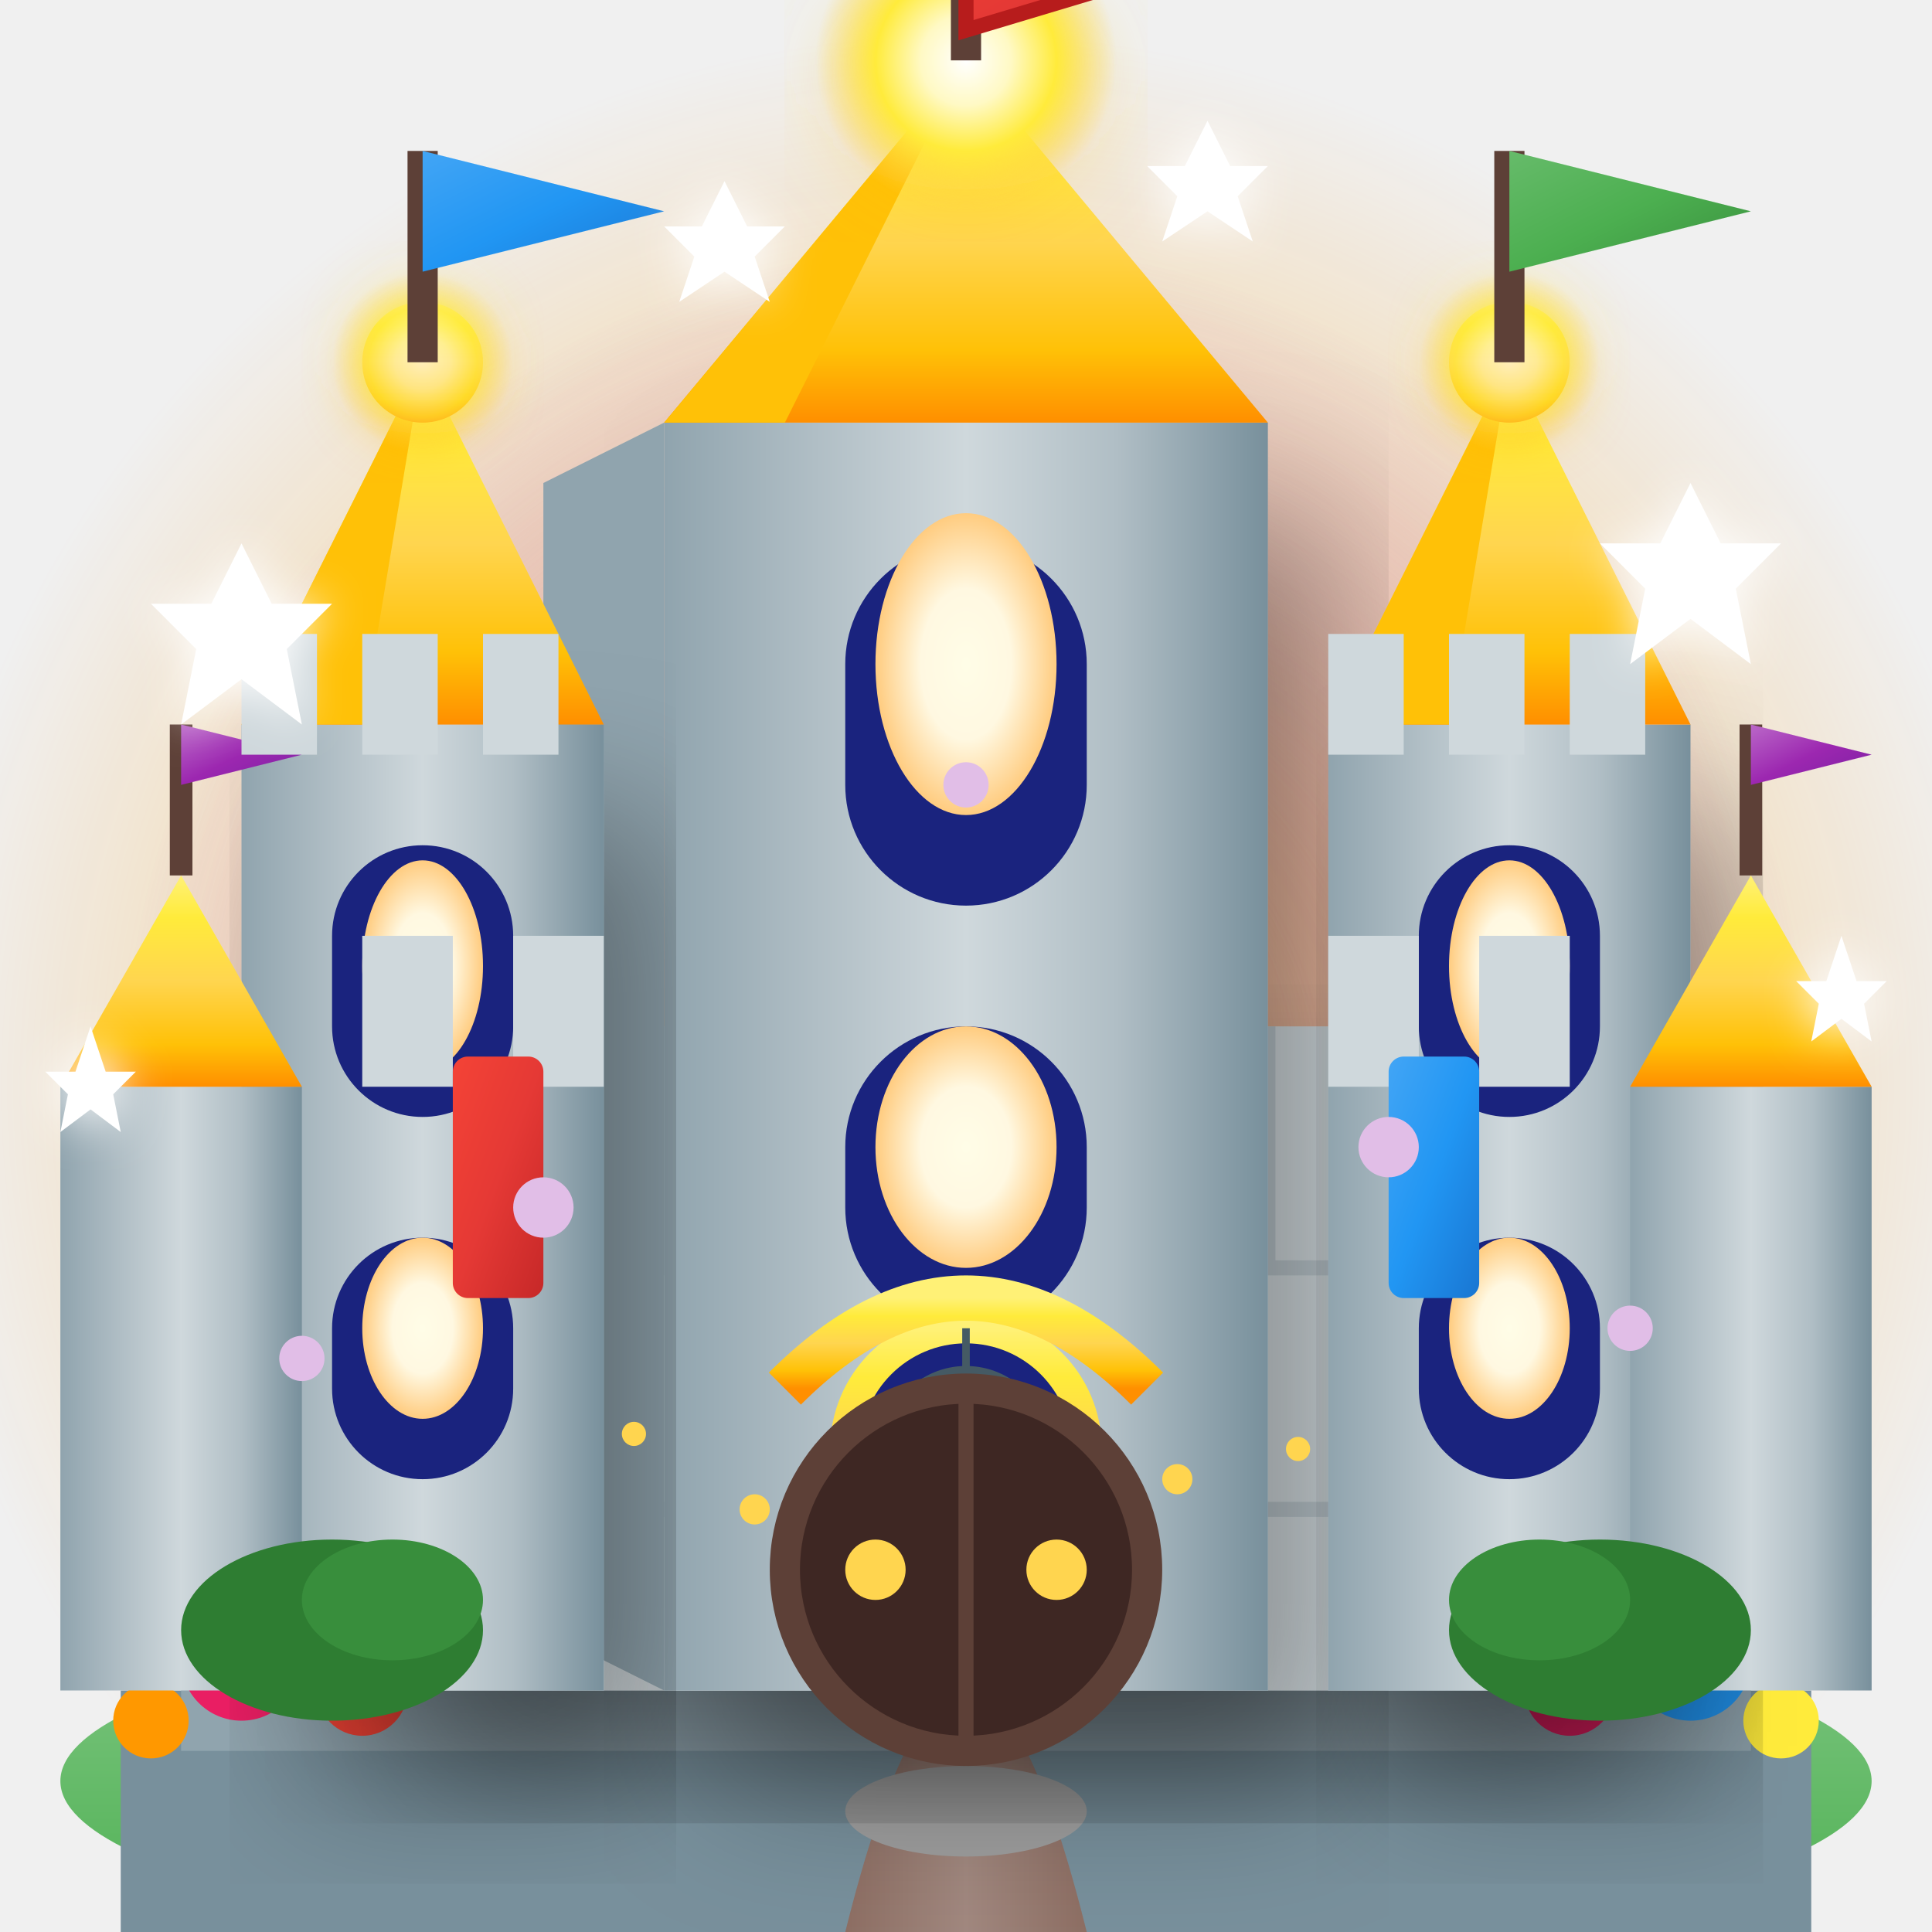
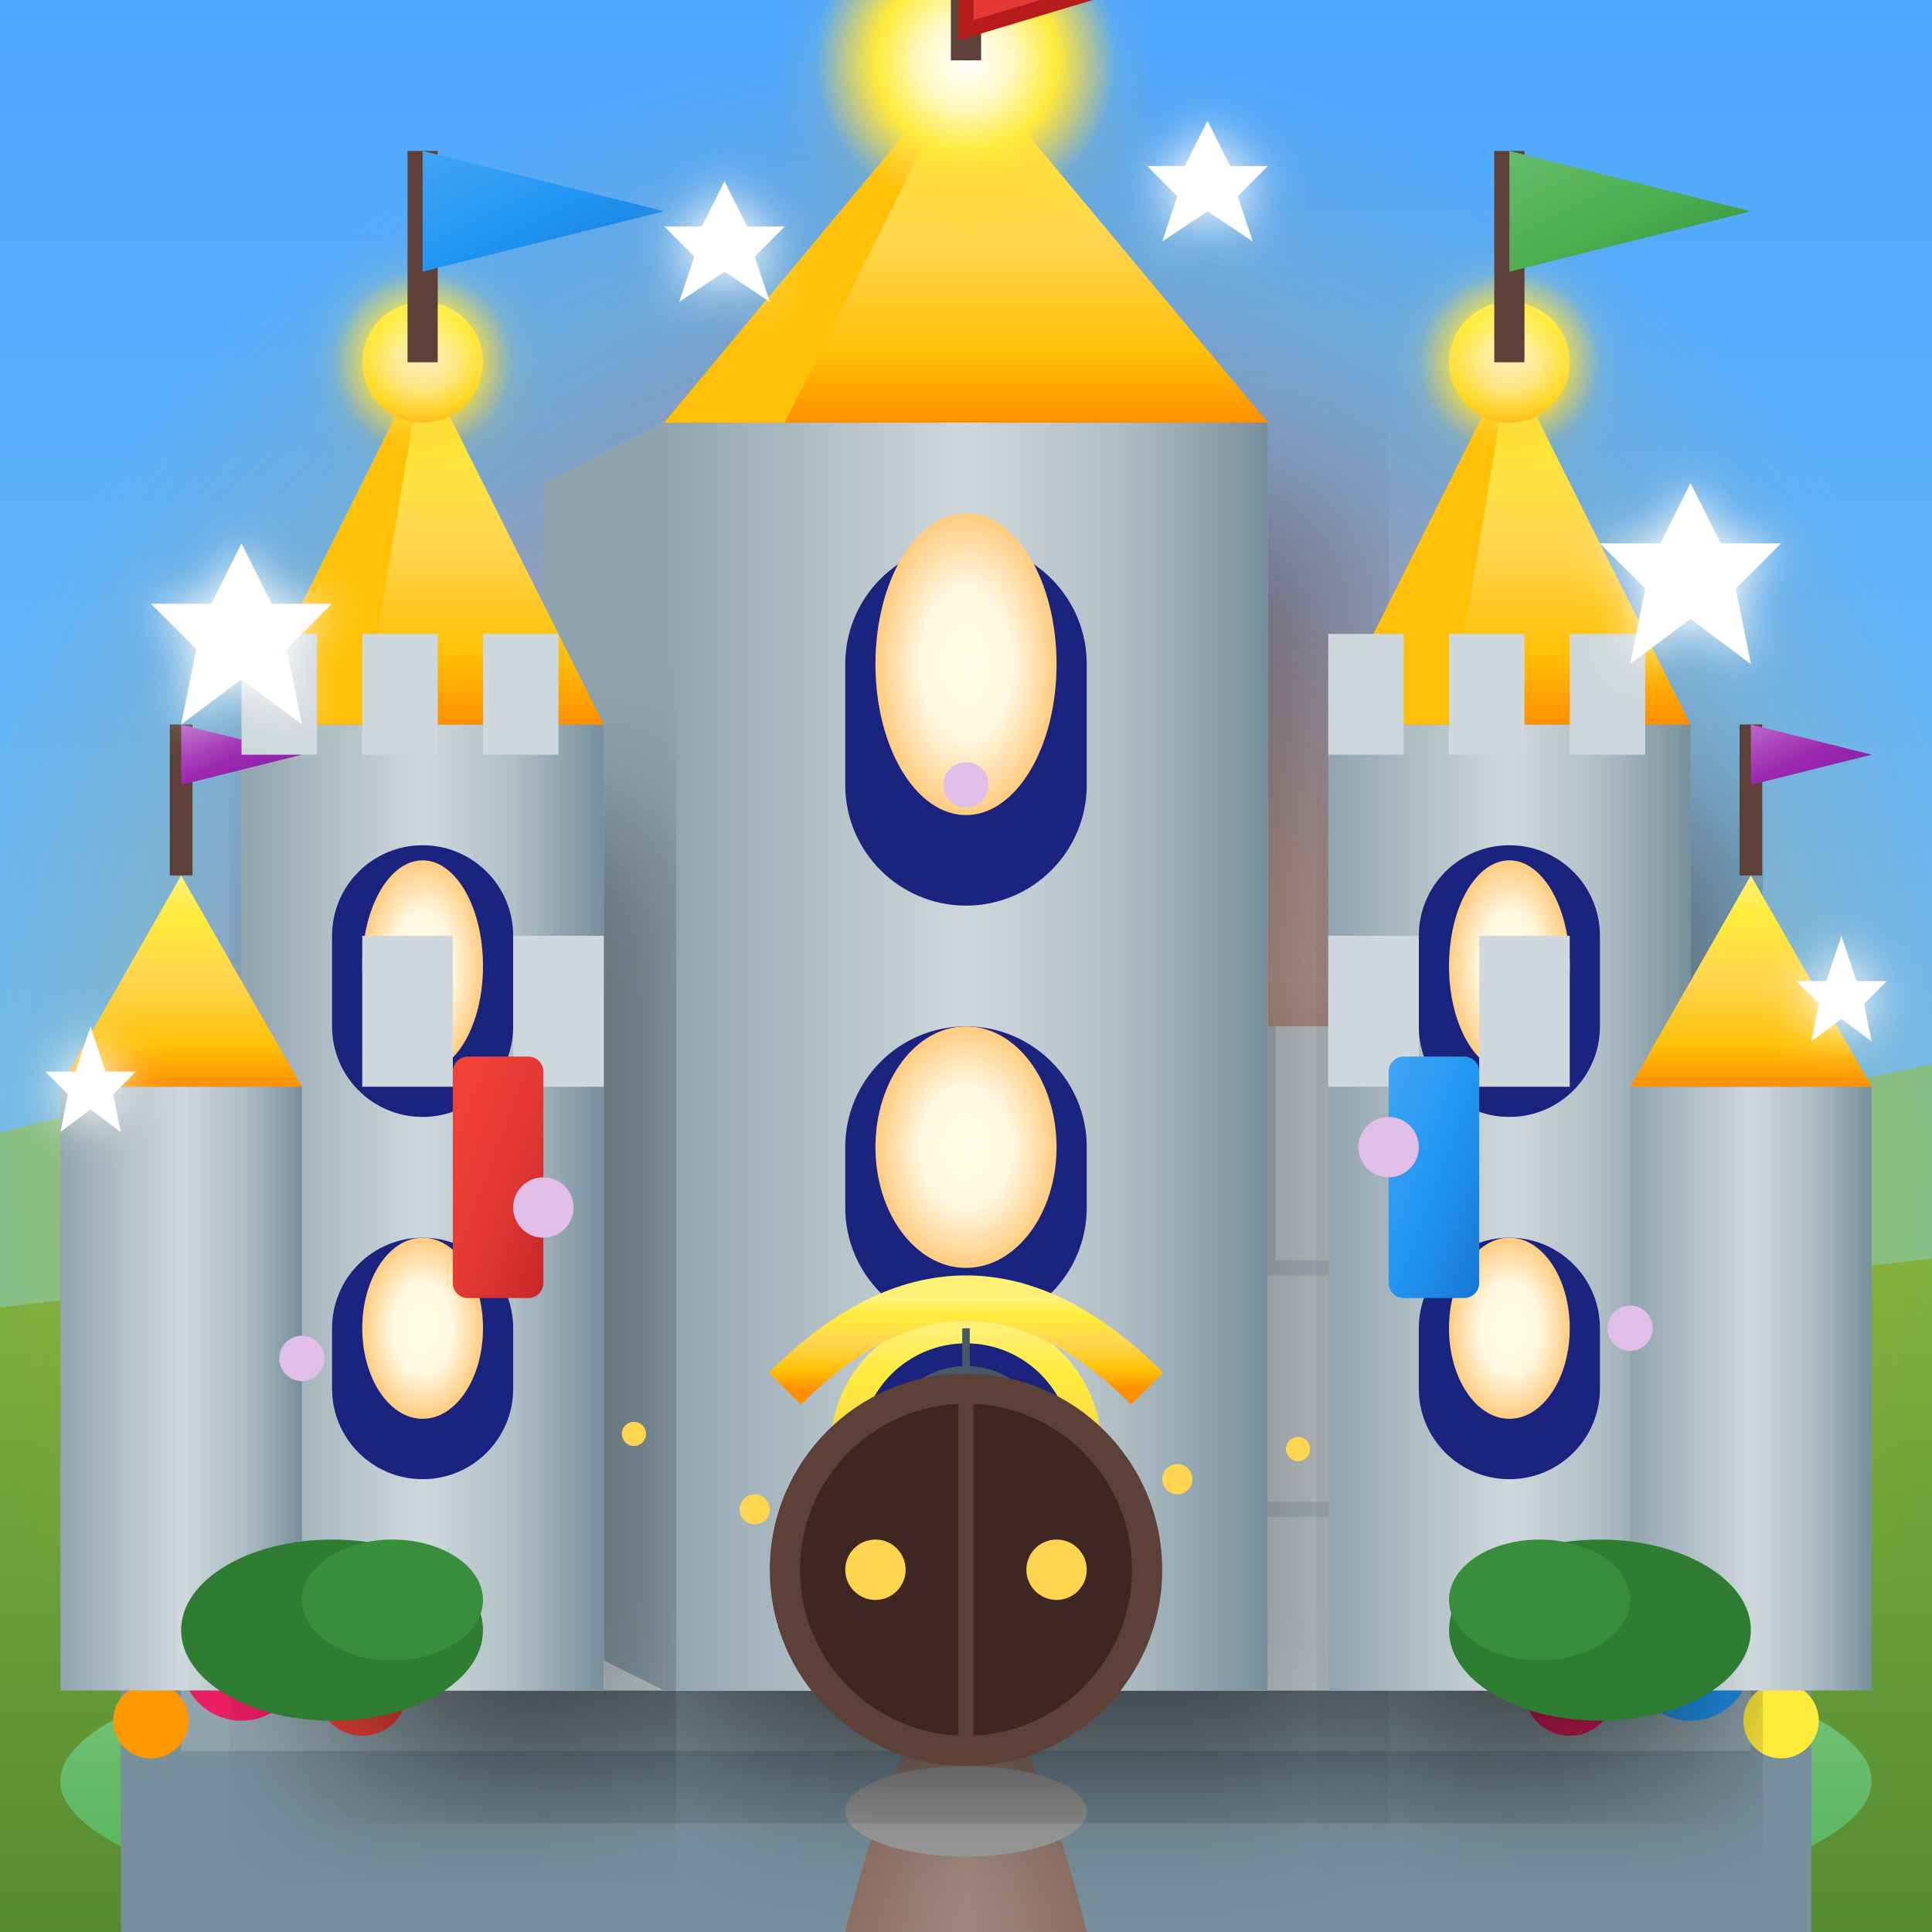
<svg xmlns="http://www.w3.org/2000/svg" viewBox="0 0 128 128" width="128" height="128">
  <defs>
    <linearGradient id="wonderWall" x1="0%" y1="0%" x2="100%" y2="0%">
      <stop offset="0%" style="stop-color:#B0BEC5" />
      <stop offset="20%" style="stop-color:#CFD8DC" />
      <stop offset="50%" style="stop-color:#ECEFF1" />
      <stop offset="80%" style="stop-color:#CFD8DC" />
      <stop offset="100%" style="stop-color:#90A4AE" />
    </linearGradient>
    <linearGradient id="wonderTower" x1="0%" y1="0%" x2="100%" y2="0%">
      <stop offset="0%" style="stop-color:#90A4AE" />
      <stop offset="25%" style="stop-color:#B0BEC5" />
      <stop offset="50%" style="stop-color:#CFD8DC" />
      <stop offset="75%" style="stop-color:#B0BEC5" />
      <stop offset="100%" style="stop-color:#78909C" />
    </linearGradient>
    <linearGradient id="wonderGold" x1="0%" y1="0%" x2="0%" y2="100%">
      <stop offset="0%" style="stop-color:#FFF176" />
      <stop offset="20%" style="stop-color:#FFEB3B" />
      <stop offset="50%" style="stop-color:#FFD54F" />
      <stop offset="80%" style="stop-color:#FFC107" />
      <stop offset="100%" style="stop-color:#FF8F00" />
    </linearGradient>
    <linearGradient id="wonderRoof" x1="0%" y1="100%" x2="0%" y2="0%">
      <stop offset="0%" style="stop-color:#4E342E" />
      <stop offset="30%" style="stop-color:#5D4037" />
      <stop offset="60%" style="stop-color:#6D4C41" />
      <stop offset="100%" style="stop-color:#795548" />
    </linearGradient>
    <linearGradient id="redBanner" x1="0%" y1="0%" x2="100%" y2="100%">
      <stop offset="0%" style="stop-color:#F44336" />
      <stop offset="50%" style="stop-color:#E53935" />
      <stop offset="100%" style="stop-color:#C62828" />
    </linearGradient>
    <linearGradient id="blueBanner" x1="0%" y1="0%" x2="100%" y2="100%">
      <stop offset="0%" style="stop-color:#42A5F5" />
      <stop offset="50%" style="stop-color:#2196F3" />
      <stop offset="100%" style="stop-color:#1976D2" />
    </linearGradient>
    <linearGradient id="greenBanner" x1="0%" y1="0%" x2="100%" y2="100%">
      <stop offset="0%" style="stop-color:#66BB6A" />
      <stop offset="50%" style="stop-color:#4CAF50" />
      <stop offset="100%" style="stop-color:#388E3C" />
    </linearGradient>
    <linearGradient id="purpleBanner" x1="0%" y1="0%" x2="100%" y2="100%">
      <stop offset="0%" style="stop-color:#BA68C8" />
      <stop offset="50%" style="stop-color:#9C27B0" />
      <stop offset="100%" style="stop-color:#7B1FA2" />
    </linearGradient>
    <radialGradient id="magicGlow" cx="50%" cy="50%" r="50%">
      <stop offset="0%" style="stop-color:#E1BEE7" stop-opacity="0.9" />
      <stop offset="40%" style="stop-color:#CE93D8" stop-opacity="0.5" />
      <stop offset="70%" style="stop-color:#BA68C8" stop-opacity="0.25" />
      <stop offset="100%" style="stop-color:#9C27B0" stop-opacity="0" />
    </radialGradient>
    <radialGradient id="wonderAura" cx="50%" cy="50%" r="50%">
      <stop offset="0%" style="stop-color:#FFD700" stop-opacity="0.7" />
      <stop offset="40%" style="stop-color:#FFB300" stop-opacity="0.4" />
      <stop offset="70%" style="stop-color:#FFA000" stop-opacity="0.2" />
      <stop offset="100%" style="stop-color:#FF8F00" stop-opacity="0" />
    </radialGradient>
    <radialGradient id="windowGlow" cx="50%" cy="50%" r="50%">
      <stop offset="0%" style="stop-color:#FFFDE7" />
      <stop offset="50%" style="stop-color:#FFF8E1" />
      <stop offset="100%" style="stop-color:#FFCC80" />
    </radialGradient>
    <radialGradient id="orbGlow" cx="50%" cy="50%" r="50%">
      <stop offset="0%" style="stop-color:#FFFFFF" />
      <stop offset="30%" style="stop-color:#FFF9C4" />
      <stop offset="60%" style="stop-color:#FFEB3B" />
      <stop offset="100%" style="stop-color:#FFD54F" stop-opacity="0" />
    </radialGradient>
    <radialGradient id="fireworkGlow" cx="50%" cy="50%" r="50%">
      <stop offset="0%" style="stop-color:#FFFFFF" />
      <stop offset="40%" style="stop-color:#FF4081" />
      <stop offset="100%" style="stop-color:#FF4081" stop-opacity="0" />
    </radialGradient>
    <linearGradient id="grassGradient" x1="0%" y1="0%" x2="0%" y2="100%">
      <stop offset="0%" style="stop-color:#81C784" />
      <stop offset="50%" style="stop-color:#66BB6A" />
      <stop offset="100%" style="stop-color:#4CAF50" />
    </linearGradient>
    <linearGradient id="pathStone" x1="0%" y1="0%" x2="100%" y2="0%">
      <stop offset="0%" style="stop-color:#8D6E63" />
      <stop offset="50%" style="stop-color:#A1887F" />
      <stop offset="100%" style="stop-color:#8D6E63" />
    </linearGradient>
    <filter id="glow" x="-50%" y="-50%" width="200%" height="200%">
      <feGaussianBlur stdDeviation="4" result="glow" />
      <feMerge>
        <feMergeNode in="glow" />
        <feMergeNode in="SourceGraphic" />
      </feMerge>
    </filter>
    <filter id="softGlow" x="-50%" y="-50%" width="200%" height="200%">
      <feGaussianBlur stdDeviation="2" result="glow" />
      <feMerge>
        <feMergeNode in="glow" />
        <feMergeNode in="SourceGraphic" />
      </feMerge>
    </filter>
    <filter id="dropShadow" x="-20%" y="-20%" width="140%" height="140%">
      <feDropShadow dx="4" dy="6" stdDeviation="5" flood-color="#000000" flood-opacity="0.35" />
    </filter>
    <filter id="starGlow" x="-100%" y="-100%" width="300%" height="300%">
      <feGaussianBlur stdDeviation="1.5" result="glow" />
      <feMerge>
        <feMergeNode in="glow" />
        <feMergeNode in="SourceGraphic" />
      </feMerge>
    </filter>
+     <linearGradient id="sky" x1="0%" y1="0%" x2="0%" y2="100%">
+       <stop offset="0%" style="stop-color:#4da6ff" />
+       <stop offset="100%" style="stop-color:#87ceeb" />
+     </linearGradient>
+     <linearGradient id="grass" x1="0%" y1="0%" x2="0%" y2="100%">
+       <stop offset="0%" style="stop-color:#7cb342" />
+       <stop offset="100%" style="stop-color:#558b2f" />
+     </linearGradient>
  </defs>
+   <rect width="128" height="128" fill="url(#sky)" />
+   <path d="M-10,78 Q30,65 64,72 Q98,79 138,68 L138,88 L-10,88 Z" fill="#8bc34a" opacity="0.6" />
+   <path d="M-10,128 L-10,88 Q30,82 64,85 Q98,88 138,82 L138,128 Z" fill="url(#grass)" />
  <circle cx="64" cy="72" r="70" fill="url(#wonderAura)">
    <animate attributeName="r" values="66;78;66" dur="4s" repeatCount="indefinite" />
    <animate attributeName="opacity" values="0.4;0.8;0.4" dur="4s" repeatCount="indefinite" />
  </circle>
  <circle cx="64" cy="72" r="56" fill="url(#magicGlow)">
    <animate attributeName="r" values="52;62;52" dur="3s" repeatCount="indefinite" />
    <animate attributeName="opacity" values="0.3;0.7;0.3" dur="3s" repeatCount="indefinite" />
  </circle>
  <circle cx="64" cy="72" r="40" fill="url(#wonderAura)" opacity="0.4">
    <animate attributeName="r" values="36;46;36" dur="2.5s" repeatCount="indefinite" />
    <animate attributeName="opacity" values="0.2;0.5;0.2" dur="2.5s" repeatCount="indefinite" />
  </circle>
  <ellipse cx="64" cy="118" rx="60" ry="12" fill="url(#grassGradient)" />
  <rect x="8" y="112" width="112" height="16" fill="#78909C" />
  <rect x="12" y="108" width="104" height="8" fill="#90A4AE" />
  <path d="M56 128 Q58 120 60 116 L68 116 Q70 120 72 128" fill="url(#pathStone)" />
  <ellipse cx="64" cy="120" rx="8" ry="3" fill="#9E9E9E" />
  <g>
    <circle cx="16" cy="110" r="4" fill="#E91E63">
      <animate attributeName="r" values="4;4.5;4" dur="2s" repeatCount="indefinite" />
    </circle>
    <circle cx="24" cy="112" r="3" fill="#F44336" />
    <circle cx="10" cy="114" r="2.5" fill="#FF9800" />
    <circle cx="30" cy="108" r="2.5" fill="#9C27B0" />
    <circle cx="20" cy="106" r="2" fill="#FFEB3B" />
  </g>
  <g>
    <circle cx="112" cy="110" r="4" fill="#2196F3">
      <animate attributeName="r" values="4;4.5;4" dur="2.2s" repeatCount="indefinite" />
    </circle>
    <circle cx="104" cy="112" r="3" fill="#E91E63" />
    <circle cx="118" cy="114" r="2.5" fill="#FFEB3B" />
    <circle cx="98" cy="108" r="2.5" fill="#4CAF50" />
    <circle cx="108" cy="106" r="2" fill="#FF5722" />
  </g>
  <rect x="24" y="68" width="80" height="44" fill="url(#wonderWall)" filter="url(#dropShadow)" />
  <polygon points="24,68 24,112 16,108 16,72" fill="#90A4AE" />
  <g stroke="#B0BEC5" stroke-width="1" opacity="0.7">
    <line x1="24" y1="84" x2="104" y2="84" />
    <line x1="24" y1="100" x2="104" y2="100" />
    <line x1="44" y1="68" x2="44" y2="84" />
    <line x1="64" y1="68" x2="64" y2="84" />
    <line x1="84" y1="68" x2="84" y2="84" />
    <line x1="34" y1="84" x2="34" y2="100" />
    <line x1="54" y1="84" x2="54" y2="100" />
    <line x1="74" y1="84" x2="74" y2="100" />
    <line x1="94" y1="84" x2="94" y2="100" />
  </g>
  <rect x="44" y="28" width="40" height="84" fill="url(#wonderTower)" filter="url(#dropShadow)" />
  <polygon points="44,28 44,112 36,108 36,32" fill="#90A4AE" />
  <polygon points="44,28 64,4 84,28" fill="url(#wonderGold)" />
  <polygon points="44,28 64,4 52,28" fill="#FFC107" />
  <circle cx="64" cy="4" r="6" fill="url(#wonderGold)" filter="url(#glow)" />
  <circle cx="64" cy="4" r="10" fill="url(#orbGlow)">
    <animate attributeName="r" values="8;14;8" dur="2s" repeatCount="indefinite" />
    <animate attributeName="opacity" values="0.5;0.9;0.5" dur="2s" repeatCount="indefinite" />
  </circle>
  <g>
    <line x1="64" y1="4" x2="64" y2="-10" stroke="#5D4037" stroke-width="2" />
    <polygon points="64,-10 84,-4 64,2" fill="url(#redBanner)">
      <animate attributeName="points" values="64,-10 84,-4 64,2;64,-10 80,-6 64,2;64,-10 84,-4 64,2" dur="1.2s" repeatCount="indefinite" />
    </polygon>
    <polygon points="64,-10 84,-4 64,2" fill="none" stroke="#B71C1C" stroke-width="1" />
  </g>
  <rect x="56" y="36" width="16" height="24" rx="8" fill="#1A237E" />
  <ellipse cx="64" cy="44" rx="6" ry="10" fill="url(#windowGlow)">
    <animate attributeName="opacity" values="0.6;1;0.6" dur="2.5s" repeatCount="indefinite" />
  </ellipse>
  <rect x="56" y="68" width="16" height="20" rx="8" fill="#1A237E" />
  <ellipse cx="64" cy="76" rx="6" ry="8" fill="url(#windowGlow)">
    <animate attributeName="opacity" values="0.6;1;0.6" dur="2.5s" repeatCount="indefinite" begin="1.2s" />
  </ellipse>
  <circle cx="64" cy="96" r="8" fill="#1A237E" />
  <circle cx="64" cy="96" r="8" fill="none" stroke="url(#wonderGold)" stroke-width="2" />
  <circle cx="64" cy="96" r="5" fill="none" stroke="#455A64" stroke-width="1" />
  <line x1="64" y1="88" x2="64" y2="104" stroke="#455A64" stroke-width="0.5" />
  <line x1="56" y1="96" x2="72" y2="96" stroke="#455A64" stroke-width="0.5" />
  <ellipse cx="64" cy="96" rx="4" ry="4" fill="url(#windowGlow)">
    <animate attributeName="opacity" values="0.4;0.8;0.4" dur="3s" repeatCount="indefinite" />
  </ellipse>
  <rect x="16" y="48" width="24" height="64" fill="url(#wonderTower)" filter="url(#dropShadow)" />
  <polygon points="16,48 28,24 40,48" fill="url(#wonderGold)" />
  <polygon points="16,48 28,24 24,48" fill="#FFC107" />
  <circle cx="28" cy="24" r="4" fill="url(#wonderGold)" filter="url(#softGlow)" />
  <circle cx="28" cy="24" r="6" fill="url(#orbGlow)" opacity="0.6">
    <animate attributeName="opacity" values="0.4;0.8;0.4" dur="2.5s" repeatCount="indefinite" />
  </circle>
  <g>
    <line x1="28" y1="24" x2="28" y2="10" stroke="#5D4037" stroke-width="2" />
    <polygon points="28,10 44,14 28,18" fill="url(#blueBanner)">
      <animate attributeName="points" values="28,10 44,14 28,18;28,10 40,12 28,18;28,10 44,14 28,18" dur="1.4s" repeatCount="indefinite" />
    </polygon>
  </g>
  <rect x="22" y="56" width="12" height="18" rx="6" fill="#1A237E" />
  <ellipse cx="28" cy="64" rx="4" ry="7" fill="url(#windowGlow)">
    <animate attributeName="opacity" values="0.5;1;0.5" dur="3s" repeatCount="indefinite" />
  </ellipse>
  <rect x="22" y="82" width="12" height="16" rx="6" fill="#1A237E" />
  <ellipse cx="28" cy="88" rx="4" ry="6" fill="url(#windowGlow)">
    <animate attributeName="opacity" values="0.5;1;0.5" dur="3s" repeatCount="indefinite" begin="1.5s" />
  </ellipse>
  <rect x="88" y="48" width="24" height="64" fill="url(#wonderTower)" filter="url(#dropShadow)" />
  <polygon points="88,48 100,24 112,48" fill="url(#wonderGold)" />
  <polygon points="88,48 100,24 96,48" fill="#FFC107" />
  <circle cx="100" cy="24" r="4" fill="url(#wonderGold)" filter="url(#softGlow)" />
  <circle cx="100" cy="24" r="6" fill="url(#orbGlow)" opacity="0.6">
    <animate attributeName="opacity" values="0.4;0.8;0.4" dur="2.8s" repeatCount="indefinite" />
  </circle>
  <g>
    <line x1="100" y1="24" x2="100" y2="10" stroke="#5D4037" stroke-width="2" />
    <polygon points="100,10 116,14 100,18" fill="url(#greenBanner)">
      <animate attributeName="points" values="100,10 116,14 100,18;100,10 112,12 100,18;100,10 116,14 100,18" dur="1.1s" repeatCount="indefinite" />
    </polygon>
  </g>
  <rect x="94" y="56" width="12" height="18" rx="6" fill="#1A237E" />
  <ellipse cx="100" cy="64" rx="4" ry="7" fill="url(#windowGlow)">
    <animate attributeName="opacity" values="0.5;1;0.5" dur="3s" repeatCount="indefinite" begin="0.8s" />
  </ellipse>
  <rect x="94" y="82" width="12" height="16" rx="6" fill="#1A237E" />
  <ellipse cx="100" cy="88" rx="4" ry="6" fill="url(#windowGlow)">
    <animate attributeName="opacity" values="0.5;1;0.5" dur="3s" repeatCount="indefinite" begin="2s" />
  </ellipse>
  <rect x="4" y="72" width="16" height="40" fill="url(#wonderTower)" />
  <polygon points="4,72 12,58 20,72" fill="url(#wonderGold)" />
  <line x1="12" y1="58" x2="12" y2="48" stroke="#5D4037" stroke-width="1.5" />
  <polygon points="12,48 20,50 12,52" fill="url(#purpleBanner)">
    <animate attributeName="points" values="12,48 20,50 12,52;12,48 18,49 12,52;12,48 20,50 12,52" dur="1.3s" repeatCount="indefinite" />
  </polygon>
  <rect x="108" y="72" width="16" height="40" fill="url(#wonderTower)" />
  <polygon points="108,72 116,58 124,72" fill="url(#wonderGold)" />
  <line x1="116" y1="58" x2="116" y2="48" stroke="#5D4037" stroke-width="1.5" />
  <polygon points="116,48 124,50 116,52" fill="url(#purpleBanner)">
    <animate attributeName="points" values="116,48 124,50 116,52;116,48 122,49 116,52;116,48 124,50 116,52" dur="1.5s" repeatCount="indefinite" />
  </polygon>
  <rect x="52" y="92" width="24" height="24" rx="12" fill="#3E2723" />
  <rect x="52" y="92" width="24" height="24" rx="12" fill="none" stroke="#5D4037" stroke-width="2" />
  <line x1="64" y1="92" x2="64" y2="116" stroke="#5D4037" stroke-width="1" />
  <circle cx="58" cy="104" r="2" fill="#FFD54F" />
  <circle cx="70" cy="104" r="2" fill="#FFD54F" />
  <path d="M52 92 Q64 80, 76 92" fill="none" stroke="url(#wonderGold)" stroke-width="3">
    <animate attributeName="opacity" values="0.6;1;0.6" dur="2s" repeatCount="indefinite" />
  </path>
  <g fill="#CFD8DC">
    <rect x="24" y="62" width="6" height="10" />
    <rect x="34" y="62" width="6" height="10" />
    <rect x="88" y="62" width="6" height="10" />
    <rect x="98" y="62" width="6" height="10" />
  </g>
  <g fill="#CFD8DC">
    <rect x="16" y="42" width="5" height="8" />
    <rect x="24" y="42" width="5" height="8" />
    <rect x="32" y="42" width="5" height="8" />
    <rect x="88" y="42" width="5" height="8" />
    <rect x="96" y="42" width="5" height="8" />
    <rect x="104" y="42" width="5" height="8" />
  </g>
  <rect x="30" y="70" width="6" height="16" fill="url(#redBanner)" rx="1">
    <animate attributeName="height" values="16;14;16" dur="1.5s" repeatCount="indefinite" />
  </rect>
  <rect x="92" y="70" width="6" height="16" fill="url(#blueBanner)" rx="1">
    <animate attributeName="height" values="16;14;16" dur="1.7s" repeatCount="indefinite" />
  </rect>
  <g>
    <circle cx="12" cy="20" r="0" fill="#FF4081">
      <animate attributeName="r" values="0;12;0" dur="2.5s" repeatCount="indefinite" />
      <animate attributeName="opacity" values="0;1;0" dur="2.5s" repeatCount="indefinite" />
    </circle>
    <g opacity="0">
      <animate attributeName="opacity" values="0;1;0" dur="2.5s" repeatCount="indefinite" />
      <line x1="12" y1="8" x2="12" y2="2" stroke="#FF4081" stroke-width="1.5" />
      <line x1="12" y1="32" x2="12" y2="38" stroke="#FF4081" stroke-width="1.5" />
      <line x1="0" y1="20" x2="-6" y2="20" stroke="#FF4081" stroke-width="1.5" />
      <line x1="24" y1="20" x2="30" y2="20" stroke="#FF4081" stroke-width="1.5" />
      <line x1="4" y1="12" x2="0" y2="8" stroke="#FF4081" stroke-width="1" />
      <line x1="20" y1="12" x2="24" y2="8" stroke="#FF4081" stroke-width="1" />
      <line x1="4" y1="28" x2="0" y2="32" stroke="#FF4081" stroke-width="1" />
      <line x1="20" y1="28" x2="24" y2="32" stroke="#FF4081" stroke-width="1" />
    </g>
    <circle cx="116" cy="16" r="0" fill="#FFEB3B">
      <animate attributeName="r" values="0;10;0" dur="3s" repeatCount="indefinite" begin="0.8s" />
      <animate attributeName="opacity" values="0;1;0" dur="3s" repeatCount="indefinite" begin="0.8s" />
    </circle>
    <g opacity="0">
      <animate attributeName="opacity" values="0;1;0" dur="3s" repeatCount="indefinite" begin="0.8s" />
      <line x1="116" y1="6" x2="116" y2="0" stroke="#FFEB3B" stroke-width="1.5" />
      <line x1="116" y1="26" x2="116" y2="32" stroke="#FFEB3B" stroke-width="1.5" />
      <line x1="106" y1="16" x2="100" y2="16" stroke="#FFEB3B" stroke-width="1.5" />
      <line x1="126" y1="16" x2="128" y2="16" stroke="#FFEB3B" stroke-width="1.5" />
    </g>
    <circle cx="8" cy="52" r="0" fill="#4FC3F7">
      <animate attributeName="r" values="0;8;0" dur="2.2s" repeatCount="indefinite" begin="1.5s" />
      <animate attributeName="opacity" values="0;1;0" dur="2.2s" repeatCount="indefinite" begin="1.5s" />
    </circle>
    <circle cx="120" cy="44" r="0" fill="#AED581">
      <animate attributeName="r" values="0;10;0" dur="2.8s" repeatCount="indefinite" begin="2s" />
      <animate attributeName="opacity" values="0;1;0" dur="2.8s" repeatCount="indefinite" begin="2s" />
    </circle>
    <circle cx="40" cy="8" r="0" fill="#E040FB">
      <animate attributeName="r" values="0;8;0" dur="2.4s" repeatCount="indefinite" begin="3s" />
      <animate attributeName="opacity" values="0;1;0" dur="2.4s" repeatCount="indefinite" begin="3s" />
    </circle>
    <circle cx="88" cy="6" r="0" fill="#FF9800">
      <animate attributeName="r" values="0;7;0" dur="2.6s" repeatCount="indefinite" begin="1.2s" />
      <animate attributeName="opacity" values="0;1;0" dur="2.6s" repeatCount="indefinite" begin="1.2s" />
    </circle>
  </g>
  <g fill="#FFFFFF" filter="url(#starGlow)">
    <polygon points="16,36 18,40 22,40 19,43 20,48 16,45 12,48 13,43 10,40 14,40">
      <animate attributeName="opacity" values="0;1;0" dur="1.8s" repeatCount="indefinite" />
      <animateTransform attributeName="transform" type="rotate" values="0 16 42;360 16 42" dur="6s" repeatCount="indefinite" />
    </polygon>
    <polygon points="112,32 114,36 118,36 115,39 116,44 112,41 108,44 109,39 106,36 110,36">
      <animate attributeName="opacity" values="0;1;0" dur="2.2s" repeatCount="indefinite" begin="0.9s" />
      <animateTransform attributeName="transform" type="rotate" values="0 112 38;-360 112 38" dur="7s" repeatCount="indefinite" />
    </polygon>
    <polygon points="48,12 49.5,15 52,15 50,17 51,20 48,18 45,20 46,17 44,15 46.5,15">
      <animate attributeName="opacity" values="0;1;0" dur="2.5s" repeatCount="indefinite" begin="0.5s" />
      <animateTransform attributeName="transform" type="rotate" values="0 48 16;360 48 16" dur="5s" repeatCount="indefinite" />
    </polygon>
    <polygon points="80,8 81.5,11 84,11 82,13 83,16 80,14 77,16 78,13 76,11 78.5,11">
      <animate attributeName="opacity" values="0;1;0" dur="2s" repeatCount="indefinite" begin="1.3s" />
      <animateTransform attributeName="transform" type="rotate" values="0 80 12;-360 80 12" dur="5.5s" repeatCount="indefinite" />
    </polygon>
    <polygon points="6,68 7,71 9,71 7.5,72.5 8,75 6,73.5 4,75 4.5,72.5 3,71 5,71">
      <animate attributeName="opacity" values="0;1;0" dur="1.6s" repeatCount="indefinite" begin="2s" />
    </polygon>
    <polygon points="122,62 123,65 125,65 123.5,66.5 124,69 122,67.5 120,69 120.5,66.5 119,65 121,65">
      <animate attributeName="opacity" values="0;1;0" dur="1.9s" repeatCount="indefinite" begin="0.3s" />
    </polygon>
  </g>
  <g fill="#E1BEE7">
    <circle cx="36" cy="80" r="2">
      <animate attributeName="cy" values="80;60;80" dur="4s" repeatCount="indefinite" />
      <animate attributeName="opacity" values="0.3;0.9;0.3" dur="4s" repeatCount="indefinite" />
    </circle>
    <circle cx="92" cy="76" r="2">
      <animate attributeName="cy" values="76;56;76" dur="4.5s" repeatCount="indefinite" begin="1.5s" />
      <animate attributeName="opacity" values="0.3;0.9;0.3" dur="4.5s" repeatCount="indefinite" begin="1.5s" />
    </circle>
    <circle cx="64" cy="52" r="1.5">
      <animate attributeName="cy" values="52;36;52" dur="3s" repeatCount="indefinite" begin="0.7s" />
      <animate attributeName="opacity" values="0.4;1;0.4" dur="3s" repeatCount="indefinite" begin="0.7s" />
    </circle>
    <circle cx="20" cy="90" r="1.5">
      <animate attributeName="cy" values="90;70;90" dur="3.5s" repeatCount="indefinite" begin="2s" />
      <animate attributeName="opacity" values="0.3;0.8;0.3" dur="3.5s" repeatCount="indefinite" begin="2s" />
    </circle>
    <circle cx="108" cy="88" r="1.5">
      <animate attributeName="cy" values="88;68;88" dur="3.8s" repeatCount="indefinite" begin="0.5s" />
      <animate attributeName="opacity" values="0.3;0.8;0.3" dur="3.8s" repeatCount="indefinite" begin="0.5s" />
    </circle>
  </g>
  <g fill="#FFD54F">
    <circle cx="50" cy="100" r="1">
      <animate attributeName="cy" values="100;70;100" dur="5s" repeatCount="indefinite" />
      <animate attributeName="cx" values="50;55;50" dur="5s" repeatCount="indefinite" />
      <animate attributeName="opacity" values="0;0.8;0" dur="5s" repeatCount="indefinite" />
    </circle>
    <circle cx="78" cy="98" r="1">
      <animate attributeName="cy" values="98;68;98" dur="5.5s" repeatCount="indefinite" begin="1s" />
      <animate attributeName="cx" values="78;73;78" dur="5.5s" repeatCount="indefinite" begin="1s" />
      <animate attributeName="opacity" values="0;0.8;0" dur="5.5s" repeatCount="indefinite" begin="1s" />
    </circle>
    <circle cx="42" cy="95" r="0.8">
      <animate attributeName="cy" values="95;60;95" dur="6s" repeatCount="indefinite" begin="2s" />
      <animate attributeName="opacity" values="0;0.7;0" dur="6s" repeatCount="indefinite" begin="2s" />
    </circle>
    <circle cx="86" cy="96" r="0.8">
      <animate attributeName="cy" values="96;62;96" dur="5.8s" repeatCount="indefinite" begin="0.5s" />
      <animate attributeName="opacity" values="0;0.7;0" dur="5.8s" repeatCount="indefinite" begin="0.5s" />
    </circle>
  </g>
  <ellipse cx="22" cy="108" rx="10" ry="6" fill="#2E7D32">
    <animate attributeName="rx" values="10;11;10" dur="3s" repeatCount="indefinite" />
  </ellipse>
  <ellipse cx="26" cy="106" rx="6" ry="4" fill="#388E3C" />
  <ellipse cx="106" cy="108" rx="10" ry="6" fill="#2E7D32">
    <animate attributeName="rx" values="10;11;10" dur="3.2s" repeatCount="indefinite" />
  </ellipse>
  <ellipse cx="102" cy="106" rx="6" ry="4" fill="#388E3C" />
</svg>
